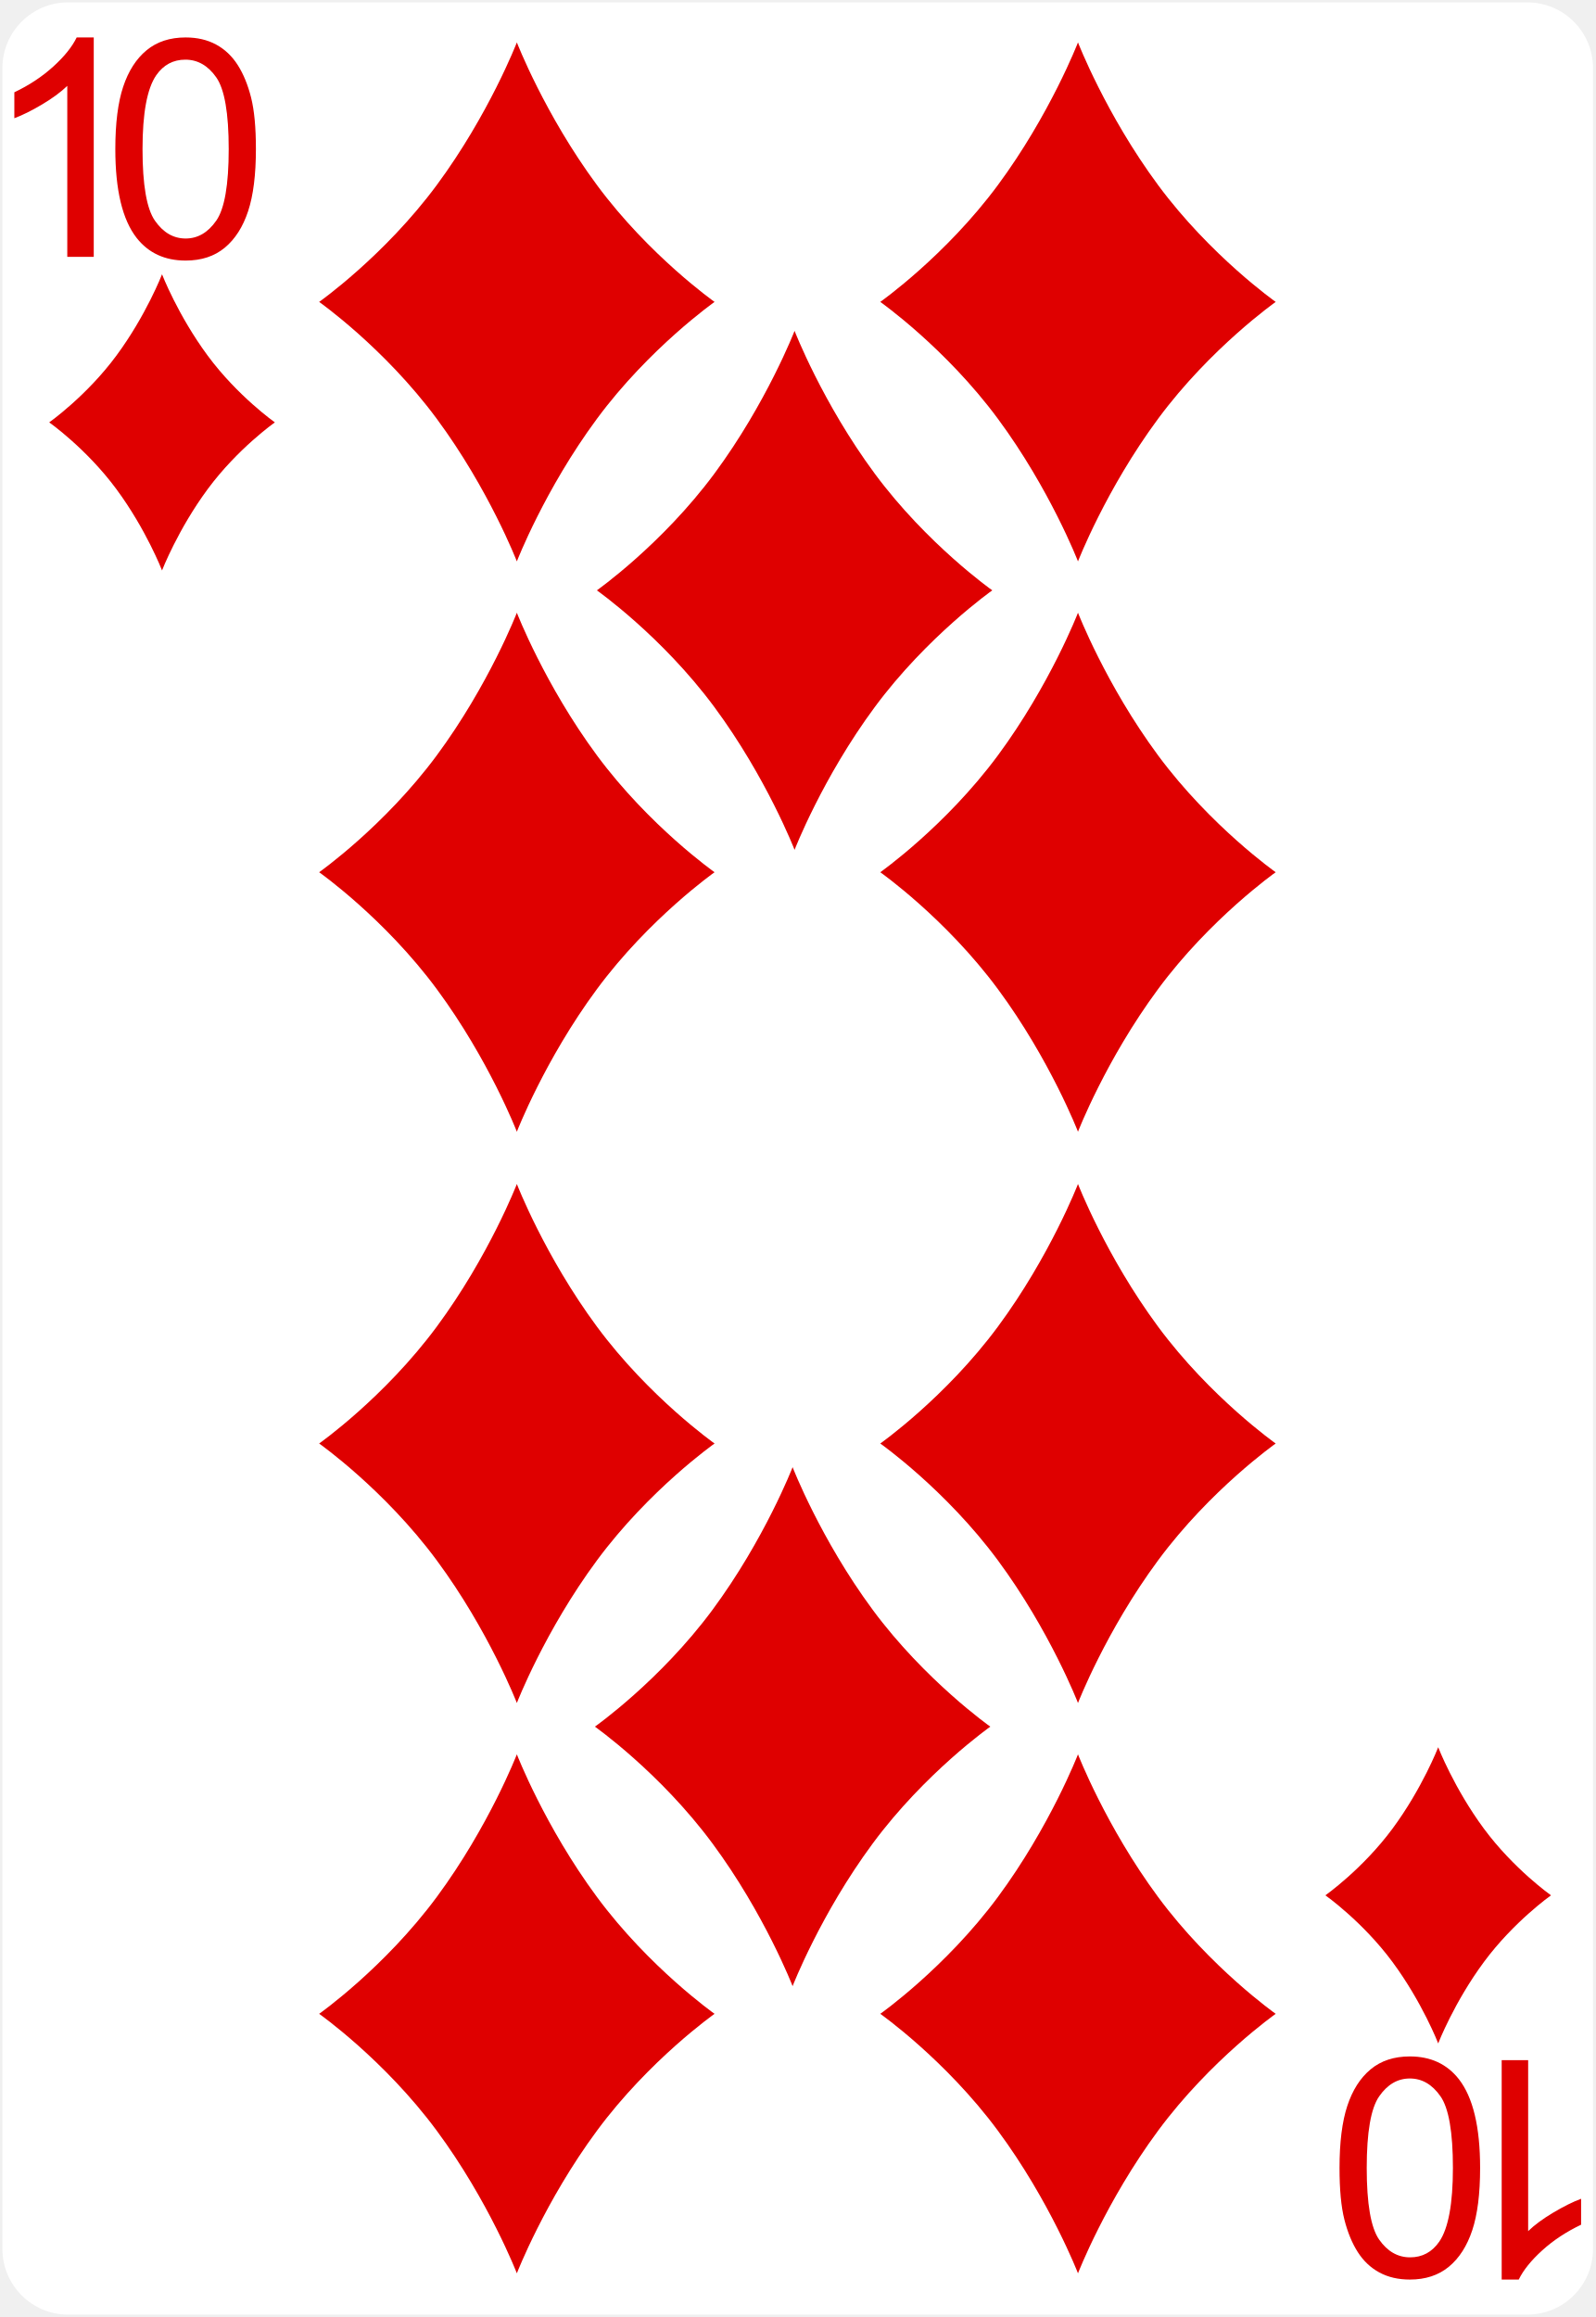
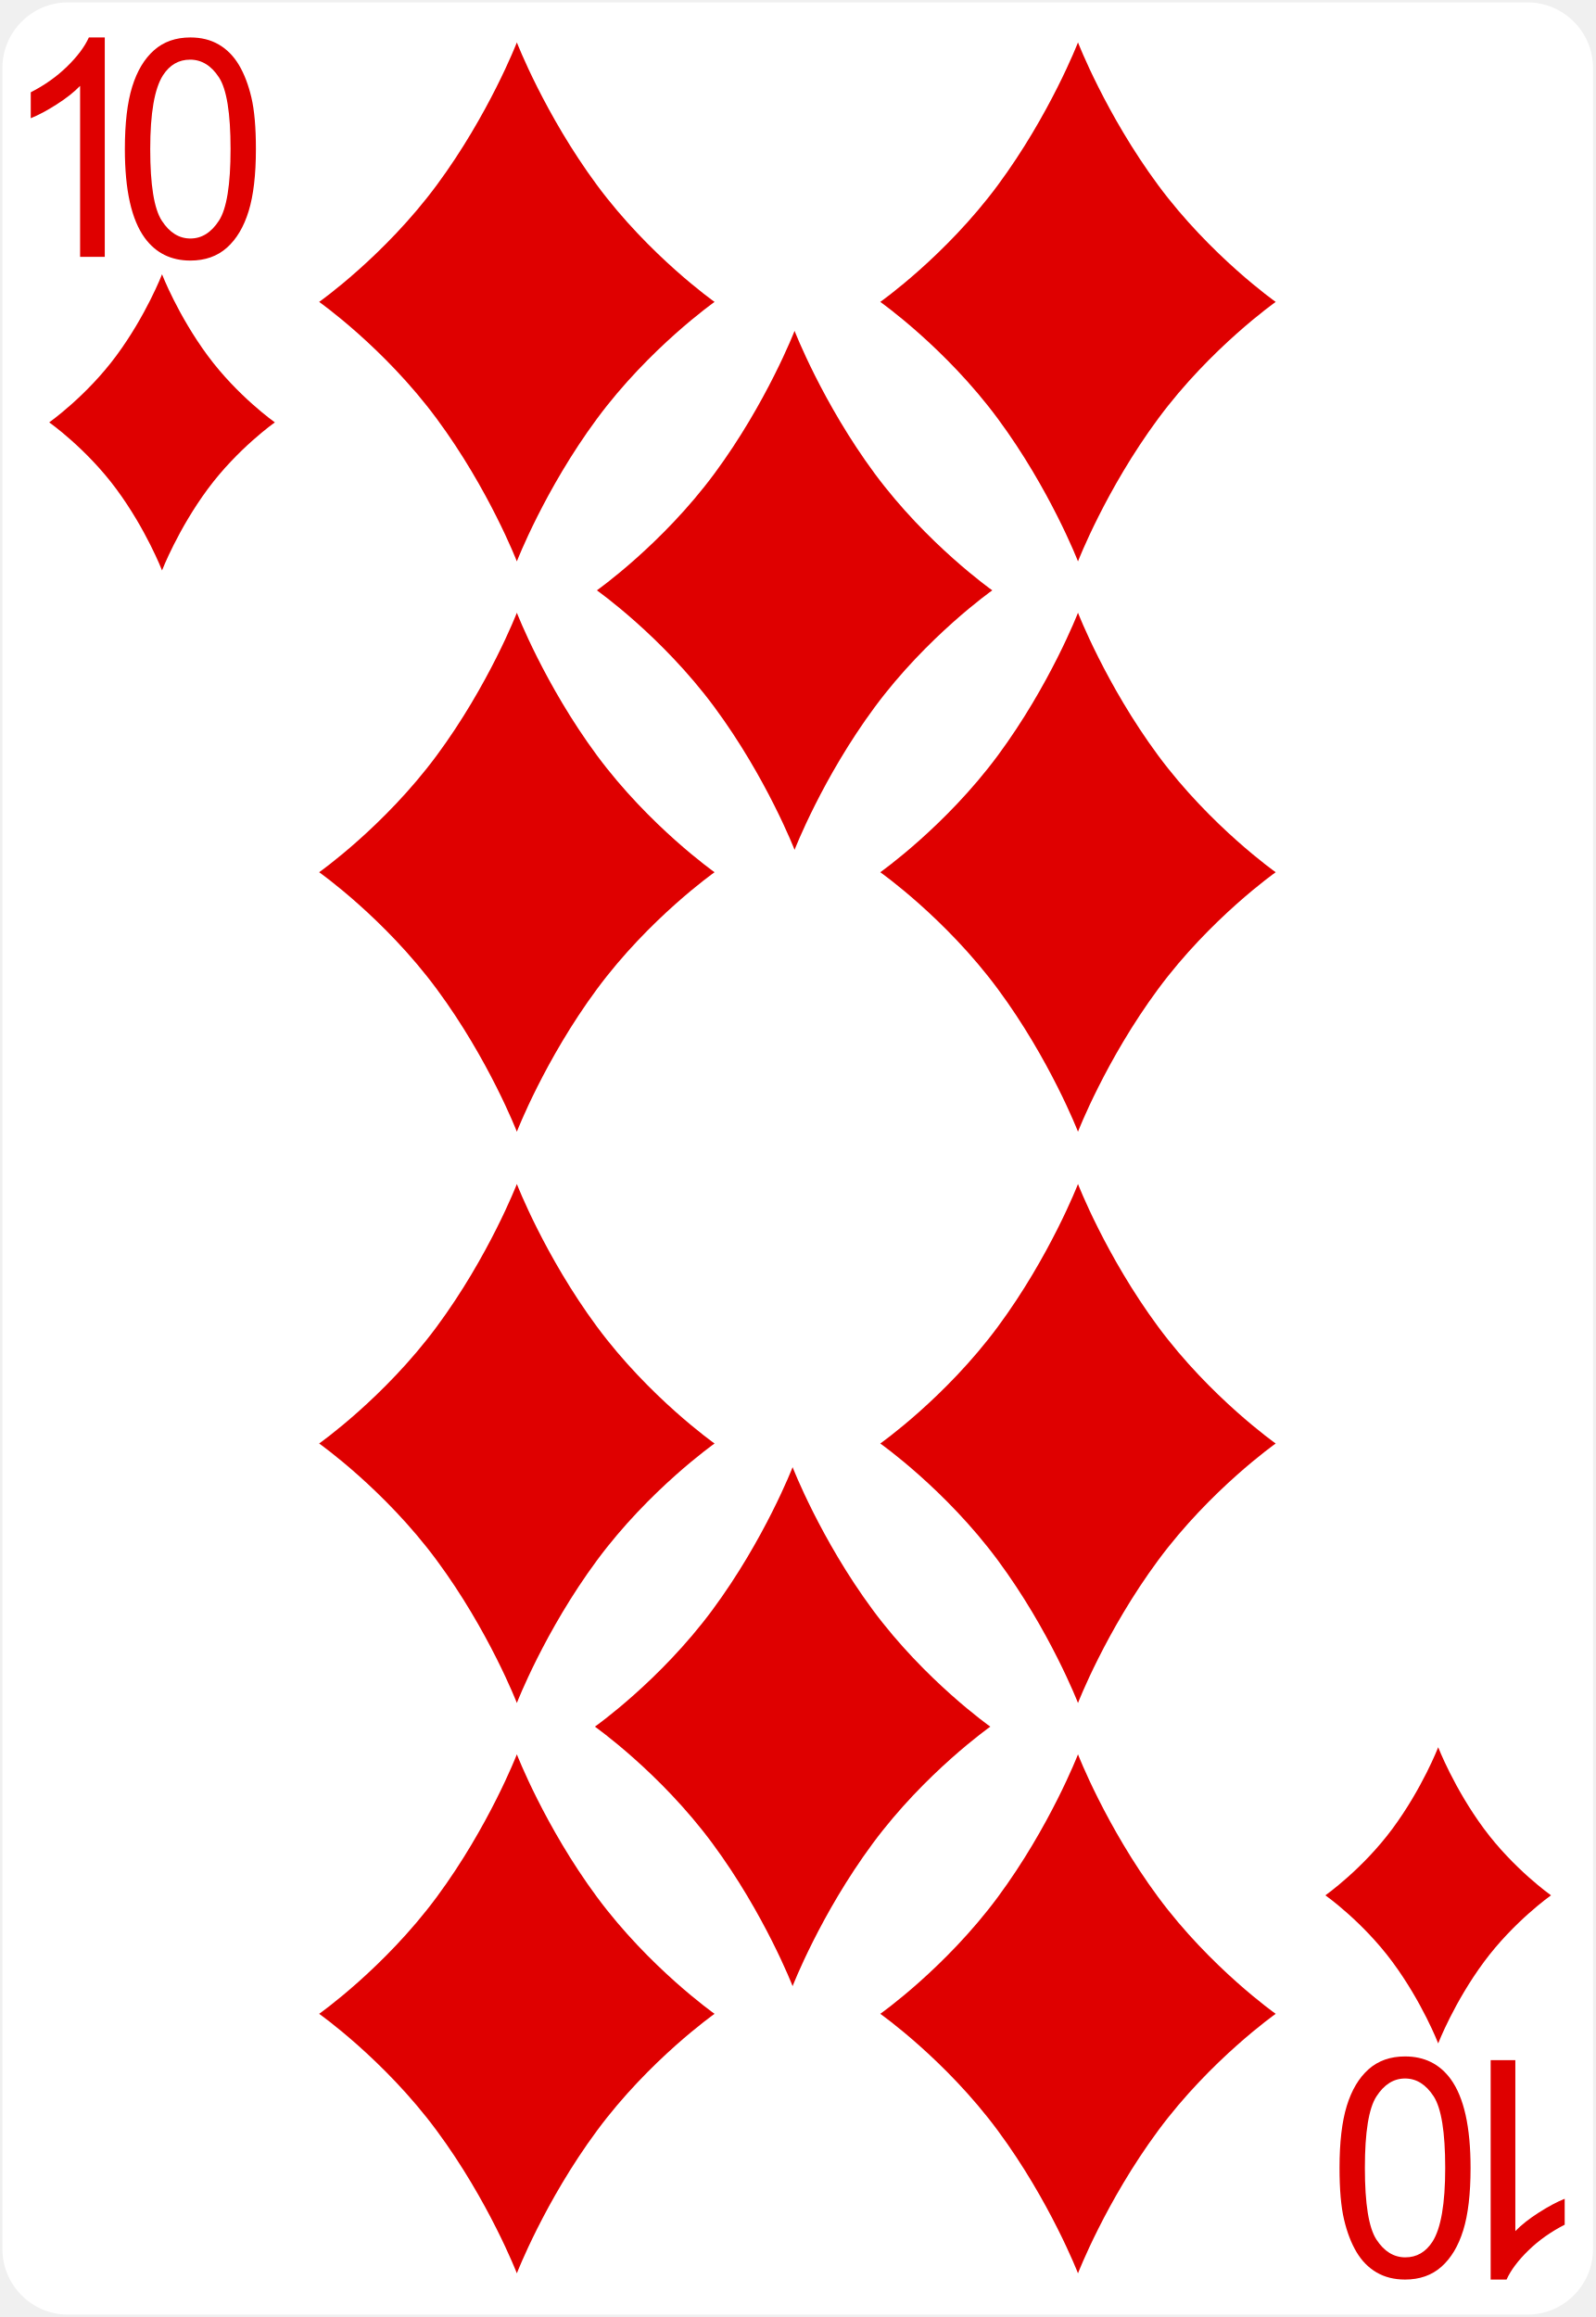
<svg xmlns="http://www.w3.org/2000/svg" xmlns:xlink="http://www.w3.org/1999/xlink" width="16pt" height="23.237pt" viewBox="0 0 167.087 242.667" xml:space="preserve" id="svg2" version="1.1">
  <defs id="defs41">
    <radialGradient xlink:href="#linearGradient3773" id="radialGradient3781" cx="-0.158" cy="-8.835" fx="-0.158" fy="-8.835" r="8" gradientTransform="matrix(-1.584269,-0.02349808,0.03071979,-2.477574,-0.2485638,-26.71351)" gradientUnits="userSpaceOnUse" />
    <linearGradient id="linearGradient3773">
      <stop style="stop-color:#000000;stop-opacity:1;" offset="0" id="stop3775" />
      <stop style="stop-color:#000000;stop-opacity:0.649;" offset="1" id="stop3777" />
    </linearGradient>
    <radialGradient xlink:href="#linearGradient3773" id="radialGradient3957" cx="-0.158" cy="-8.835" fx="-0.158" fy="-8.835" r="8" gradientTransform="matrix(-1.584269,-0.02349808,0.03071979,-2.477574,-0.2485638,-26.71351)" gradientUnits="userSpaceOnUse" />
    <linearGradient id="linearGradient3959">
      <stop style="stop-color:#000000;stop-opacity:1;" offset="0" id="stop3961" />
      <stop style="stop-color:#000000;stop-opacity:0.649;" offset="1" id="stop3963" />
    </linearGradient>
    <radialGradient r="81.903" fy="509.476" fx="168.025" cy="509.476" cx="168.025" gradientTransform="matrix(1.25656,-0.7774064,0.3366382,0.5361257,-221.2021,359.2426)" gradientUnits="userSpaceOnUse" id="radialGradient3975" xlink:href="#linearGradient3784-4" />
    <linearGradient id="linearGradient3784-4">
      <stop style="stop-color:#ffffff;stop-opacity:0.435;" offset="0" id="stop3786-8" />
      <stop style="stop-color:#000000;stop-opacity:0;" offset="1" id="stop3788-6" />
    </linearGradient>
    <radialGradient xlink:href="#linearGradient3784-4-5" id="radialGradient3929" gradientUnits="userSpaceOnUse" gradientTransform="matrix(1.25656,-0.7774064,0.3366382,0.5361257,-221.2021,359.2426)" cx="168.025" cy="509.476" fx="168.025" fy="509.476" r="81.903" />
    <linearGradient id="linearGradient3784-4-5">
      <stop style="stop-color:#ffffff;stop-opacity:0.489;" offset="0" id="stop3786-8-0" />
      <stop style="stop-color:#000000;stop-opacity:0;" offset="1" id="stop3788-6-3" />
    </linearGradient>
    <radialGradient xlink:href="#linearGradient3784-4-1" id="radialGradient3927" gradientUnits="userSpaceOnUse" gradientTransform="matrix(1.25656,-0.7774064,0.3366382,0.5361257,-221.2021,359.2426)" cx="168.025" cy="509.476" fx="168.025" fy="509.476" r="81.903" />
    <linearGradient id="linearGradient3784-4-1">
      <stop style="stop-color:#ffffff;stop-opacity:0.237;" offset="0" id="stop3786-8-03" />
      <stop style="stop-color:#000000;stop-opacity:0;" offset="1" id="stop3788-6-6" />
    </linearGradient>
    <linearGradient id="linearGradient3768">
      <stop style="stop-color:#df0000;stop-opacity:1;" offset="0" id="stop3770" />
      <stop style="stop-color:#df0000;stop-opacity:0.672;" offset="1" id="stop3772" />
    </linearGradient>
    <linearGradient id="linearGradient3784-4-6">
      <stop style="stop-color:#ffffff;stop-opacity:0.313;" offset="0" id="stop3786-8-8" />
      <stop style="stop-color:#000000;stop-opacity:0;" offset="1" id="stop3788-6-8" />
    </linearGradient>
    <radialGradient r="81.903" fy="492.632" fx="159.354" cy="492.632" cx="159.354" gradientTransform="matrix(1.089478,-0.715138,0.4464527,0.6562658,-244.9333,290.9185)" gradientUnits="userSpaceOnUse" id="radialGradient4013-8" xlink:href="#linearGradient3784-4-2" />
    <linearGradient id="linearGradient3784-4-2">
      <stop style="stop-color:#ffffff;stop-opacity:0.29;" offset="0" id="stop3786-8-1" />
      <stop style="stop-color:#000000;stop-opacity:0;" offset="1" id="stop3788-6-5" />
    </linearGradient>
    <linearGradient id="linearGradient2984">
      <stop style="stop-color:#df0000;stop-opacity:1;" offset="0" id="stop2986" />
      <stop style="stop-color:#df0000;stop-opacity:0.641;" offset="1" id="stop2988" />
    </linearGradient>
    <linearGradient id="linearGradient3784-4-4">
      <stop style="stop-color:#ffffff;stop-opacity:0.435;" offset="0" id="stop3786-8-8-2" />
      <stop style="stop-color:#000000;stop-opacity:0;" offset="1" id="stop3788-6-1" />
    </linearGradient>
    <radialGradient r="81.903" fy="511.223" fx="171.487" cy="511.223" cx="171.487" gradientTransform="matrix(1.152989,-0.6739155,0.3948202,0.6754904,-233.6326,270.4008)" gradientUnits="userSpaceOnUse" id="radialGradient3100" xlink:href="#linearGradient3784-4-4" />
    <radialGradient xlink:href="#linearGradient2984" id="radialGradient3137" gradientUnits="userSpaceOnUse" gradientTransform="matrix(-1.122416,0.00551393,-0.00908973,-1.85031,-0.0293938,-10.2277)" cx="1.6632675e-13" cy="-3.234" fx="1.6632675e-13" fy="-3.234" r="8" />
  </defs>
  <g id="Layer_x0020_1" style="fill-rule:nonzero;clip-rule:nonzero;stroke:#000000;stroke-miterlimit:4;">
    <path style="fill:#FFFFFF;stroke-width:0.5;stroke:none" d="M166.837,235.548c0,3.777-3.087,6.869-6.871,6.869H7.111c-3.775,0-6.861-3.092-6.861-6.869V7.12C0.25,3.343,3.336,0.25,7.111,0.25h152.855    c3.784,0,6.871,3.093,6.871,6.87v228.428z" id="path5" />
    <g style="stroke:none;" id="g7">
      <g id="g9">
				
			</g>
    </g>
    <g id="g15">
			
		</g>
    <g id="g19">
			
		</g>
    <g style="stroke:none;" id="g23">
      <g id="g25">
				
			</g>
    </g>
    <g style="stroke:none;" id="g31">
      <g id="g33">
				
			</g>
    </g>
  </g>
  <g id="rank-index" style="fill:#df0000;stroke:none">
-     <path id="rank-index-top" d="M9.817 26.9H7.045V8.995Q6.044 9.963 4.419 10.931Q2.794 11.899 1.5 12.383V9.666Q3.826 8.558 5.566 6.982Q7.307 5.405 8.03 3.922H9.817ZM12.076 15.614Q12.076 11.555 12.9 9.081Q13.724 6.607 15.349 5.264Q16.974 3.922 19.438 3.922Q21.255 3.922 22.626 4.663Q23.997 5.405 24.89 6.802Q25.783 8.199 26.292 10.205Q26.8 12.211 26.8 15.614Q26.8 19.641 25.984 22.116Q25.167 24.59 23.542 25.94Q21.918 27.29 19.438 27.29Q16.173 27.29 14.309 24.918Q12.076 22.061 12.076 15.614ZM14.925 15.614Q14.925 21.249 16.227 23.115Q17.528 24.98 19.438 24.98Q21.348 24.98 22.649 23.107Q23.951 21.234 23.951 15.614Q23.951 9.963 22.649 8.105Q21.348 6.248 19.407 6.248Q17.497 6.248 16.357 7.887Q14.925 9.979 14.925 15.614Z" />
-     <path id="rank-index-bottom" d="M9.817 26.9H7.045V8.995Q6.044 9.963 4.419 10.931Q2.794 11.899 1.5 12.383V9.666Q3.826 8.558 5.566 6.982Q7.307 5.405 8.03 3.922H9.817ZM12.076 15.614Q12.076 11.555 12.9 9.081Q13.724 6.607 15.349 5.264Q16.974 3.922 19.438 3.922Q21.255 3.922 22.626 4.663Q23.997 5.405 24.89 6.802Q25.783 8.199 26.292 10.205Q26.8 12.211 26.8 15.614Q26.8 19.641 25.984 22.116Q25.167 24.59 23.542 25.94Q21.918 27.29 19.438 27.29Q16.173 27.29 14.309 24.918Q12.076 22.061 12.076 15.614ZM14.925 15.614Q14.925 21.249 16.227 23.115Q17.528 24.98 19.438 24.98Q21.348 24.98 22.649 23.107Q23.951 21.234 23.951 15.614Q23.951 9.963 22.649 8.105Q21.348 6.248 19.407 6.248Q17.497 6.248 16.357 7.887Q14.925 9.979 14.925 15.614Z" transform="rotate(180,83.54346,121.3335)" />
+     <path id="rank-index-top" d="M10.971 26.9H8.387V8.995Q7.454 9.963 5.939 10.931Q4.425 11.899 3.219 12.383V9.666Q5.386 8.558 7.009 6.982Q8.631 5.405 9.306 3.922H10.971ZM13.076 15.614Q13.076 11.555 13.844 9.081Q14.612 6.607 16.127 5.264Q17.641 3.922 19.938 3.922Q21.632 3.922 22.91 4.663Q24.187 5.405 25.02 6.802Q25.853 8.199 26.326 10.205Q26.8 12.211 26.8 15.614Q26.8 19.641 26.039 22.116Q25.278 24.59 23.764 25.94Q22.249 27.29 19.938 27.29Q16.895 27.29 15.158 24.918Q13.076 22.061 13.076 15.614ZM15.732 15.614Q15.732 21.249 16.945 23.115Q18.158 24.98 19.938 24.98Q21.718 24.98 22.931 23.107Q24.144 21.234 24.144 15.614Q24.144 9.963 22.931 8.105Q21.718 6.248 19.909 6.248Q18.129 6.248 17.067 7.887Q15.732 9.979 15.732 15.614Z" />
+     <path id="rank-index-bottom" d="M10.971 26.9H8.387V8.995Q7.454 9.963 5.939 10.931Q4.425 11.899 3.219 12.383V9.666Q5.386 8.558 7.009 6.982Q8.631 5.405 9.306 3.922H10.971ZM13.076 15.614Q13.076 11.555 13.844 9.081Q14.612 6.607 16.127 5.264Q17.641 3.922 19.938 3.922Q21.632 3.922 22.91 4.663Q24.187 5.405 25.02 6.802Q25.853 8.199 26.326 10.205Q26.8 12.211 26.8 15.614Q26.8 19.641 26.039 22.116Q25.278 24.59 23.764 25.94Q22.249 27.29 19.938 27.29Q16.895 27.29 15.158 24.918Q13.076 22.061 13.076 15.614ZM15.732 15.614Q15.732 21.249 16.945 23.115Q18.158 24.98 19.938 24.98Q21.718 24.98 22.931 23.107Q24.144 21.234 24.144 15.614Q24.144 9.963 22.931 8.105Q21.718 6.248 19.909 6.248Q18.129 6.248 17.067 7.887Q15.732 9.979 15.732 15.614Z" transform="rotate(180,83.54346,121.3335)" />
  </g>
  <g transform="matrix(1.476906,0,0,1.476906,16.9681,44.23616)" id="layer1-2-6">
    <path style="fill:#df0000" id="dl-6" d="M 3.243,-4.725 C 1.126,-7.589 0,-10.5 0,-10.5 c 0,0 -1.126,2.911 -3.243,5.775 C -5.361,-1.862 -8,0 -8,0 -8,0 -5.361,1.861 -3.243,4.726 -1.126,7.589 0,10.5 0,10.5 0,10.5 1.126,7.589 3.243,4.726 5.361,1.861 8,0 8,0 8,0 5.361,-1.862 3.243,-4.725 z" />
  </g>
  <g transform="matrix(1.476906,0,0,1.476906,150.6209,198.5035)" id="layer1-2-6-4">
    <path style="fill:#df0000" id="dl-6-9" d="M 3.243,-4.725 C 1.126,-7.589 0,-10.5 0,-10.5 c 0,0 -1.126,2.911 -3.243,5.775 C -5.361,-1.862 -8,0 -8,0 -8,0 -5.361,1.861 -3.243,4.726 -1.126,7.589 0,10.5 0,10.5 0,10.5 1.126,7.589 3.243,4.726 5.361,1.861 8,0 8,0 8,0 5.361,-1.862 3.243,-4.725 z" />
  </g>
  <g transform="matrix(2.588291,0,0,2.588291,54.12873,210.9147)" id="layer1-2-6-8-8">
    <path style="fill:#df0000" id="dl-6-8-8" d="M 3.243,-4.725 C 1.126,-7.589 0,-10.5 0,-10.5 c 0,0 -1.126,2.911 -3.243,5.775 C -5.361,-1.862 -8,0 -8,0 -8,0 -5.361,1.861 -3.243,4.726 -1.126,7.589 0,10.5 0,10.5 0,10.5 1.126,7.589 3.243,4.726 5.361,1.861 8,0 8,0 8,0 5.361,-1.862 3.243,-4.725 z" />
  </g>
  <g transform="matrix(2.588291,0,0,2.588291,54.12873,31.61954)" id="layer1-2-6-8-2-4">
    <path style="fill:#df0000" id="dl-6-8-6-3" d="M 3.243,-4.725 C 1.126,-7.589 0,-10.5 0,-10.5 c 0,0 -1.126,2.911 -3.243,5.775 C -5.361,-1.862 -8,0 -8,0 -8,0 -5.361,1.861 -3.243,4.726 -1.126,7.589 0,10.5 0,10.5 0,10.5 1.126,7.589 3.243,4.726 5.361,1.861 8,0 8,0 8,0 5.361,-1.862 3.243,-4.725 z" />
  </g>
  <g transform="matrix(2.588291,0,0,2.588291,54.12873,151.1827)" id="layer1-2-6-8-2-8-1">
    <path style="fill:#df0000" id="dl-6-8-6-8-4" d="M 3.243,-4.725 C 1.126,-7.589 0,-10.5 0,-10.5 c 0,0 -1.126,2.911 -3.243,5.775 C -5.361,-1.862 -8,0 -8,0 -8,0 -5.361,1.861 -3.243,4.726 -1.126,7.589 0,10.5 0,10.5 0,10.5 1.126,7.589 3.243,4.726 5.361,1.861 8,0 8,0 8,0 5.361,-1.862 3.243,-4.725 z" />
  </g>
  <g transform="matrix(2.588291,0,0,2.588291,54.12873,91.35154)" id="layer1-2-6-8-2-8-1-4">
    <path style="fill:#df0000" id="dl-6-8-6-8-4-9" d="M 3.243,-4.725 C 1.126,-7.589 0,-10.5 0,-10.5 c 0,0 -1.126,2.911 -3.243,5.775 C -5.361,-1.862 -8,0 -8,0 -8,0 -5.361,1.861 -3.243,4.726 -1.126,7.589 0,10.5 0,10.5 0,10.5 1.126,7.589 3.243,4.726 5.361,1.861 8,0 8,0 8,0 5.361,-1.862 3.243,-4.725 z" />
  </g>
  <g transform="matrix(2.588291,0,0,2.588291,112.8959,210.9147)" id="layer1-2-6-8-8-9">
    <path style="fill:#df0000" id="dl-6-8-8-4" d="M 3.243,-4.725 C 1.126,-7.589 0,-10.5 0,-10.5 c 0,0 -1.126,2.911 -3.243,5.775 C -5.361,-1.862 -8,0 -8,0 -8,0 -5.361,1.861 -3.243,4.726 -1.126,7.589 0,10.5 0,10.5 0,10.5 1.126,7.589 3.243,4.726 5.361,1.861 8,0 8,0 8,0 5.361,-1.862 3.243,-4.725 z" />
  </g>
  <g transform="matrix(2.588291,0,0,2.588291,112.8959,31.61955)" id="layer1-2-6-8-2-4-9">
    <path style="fill:#df0000" id="dl-6-8-6-3-0" d="M 3.243,-4.725 C 1.126,-7.589 0,-10.5 0,-10.5 c 0,0 -1.126,2.911 -3.243,5.775 C -5.361,-1.862 -8,0 -8,0 -8,0 -5.361,1.861 -3.243,4.726 -1.126,7.589 0,10.5 0,10.5 0,10.5 1.126,7.589 3.243,4.726 5.361,1.861 8,0 8,0 8,0 5.361,-1.862 3.243,-4.725 z" />
  </g>
  <g transform="matrix(2.588291,0,0,2.588291,112.8959,151.1827)" id="layer1-2-6-8-2-8-1-9">
    <path style="fill:#df0000" id="dl-6-8-6-8-4-1" d="M 3.243,-4.725 C 1.126,-7.589 0,-10.5 0,-10.5 c 0,0 -1.126,2.911 -3.243,5.775 C -5.361,-1.862 -8,0 -8,0 -8,0 -5.361,1.861 -3.243,4.726 -1.126,7.589 0,10.5 0,10.5 0,10.5 1.126,7.589 3.243,4.726 5.361,1.861 8,0 8,0 8,0 5.361,-1.862 3.243,-4.725 z" />
  </g>
  <g transform="matrix(2.588291,0,0,2.588291,112.8959,91.35154)" id="layer1-2-6-8-2-8-1-4-7">
    <path style="fill:#df0000" id="dl-6-8-6-8-4-9-7" d="M 3.243,-4.725 C 1.126,-7.589 0,-10.5 0,-10.5 c 0,0 -1.126,2.911 -3.243,5.775 C -5.361,-1.862 -8,0 -8,0 -8,0 -5.361,1.861 -3.243,4.726 -1.126,7.589 0,10.5 0,10.5 0,10.5 1.126,7.589 3.243,4.726 5.361,1.861 8,0 8,0 8,0 5.361,-1.862 3.243,-4.725 z" />
  </g>
  <g transform="matrix(2.588291,0,0,2.588291,83.21339,61.82895)" id="layer1-2-6-8-2-4-8">
    <path style="fill:#df0000" id="dl-6-8-6-3-5" d="M 3.243,-4.725 C 1.126,-7.589 0,-10.5 0,-10.5 c 0,0 -1.126,2.911 -3.243,5.775 C -5.361,-1.862 -8,0 -8,0 -8,0 -5.361,1.861 -3.243,4.726 -1.126,7.589 0,10.5 0,10.5 0,10.5 1.126,7.589 3.243,4.726 5.361,1.861 8,0 8,0 8,0 5.361,-1.862 3.243,-4.725 z" />
  </g>
  <g transform="matrix(2.588291,0,0,2.588291,83.00803,180.8381)" id="layer1-2-6-8-2-4-8-8">
    <path style="fill:#df0000" id="dl-6-8-6-3-5-8" d="M 3.243,-4.725 C 1.126,-7.589 0,-10.5 0,-10.5 c 0,0 -1.126,2.911 -3.243,5.775 C -5.361,-1.862 -8,0 -8,0 -8,0 -5.361,1.861 -3.243,4.726 -1.126,7.589 0,10.5 0,10.5 0,10.5 1.126,7.589 3.243,4.726 5.361,1.861 8,0 8,0 8,0 5.361,-1.862 3.243,-4.725 z" />
  </g>
</svg>
